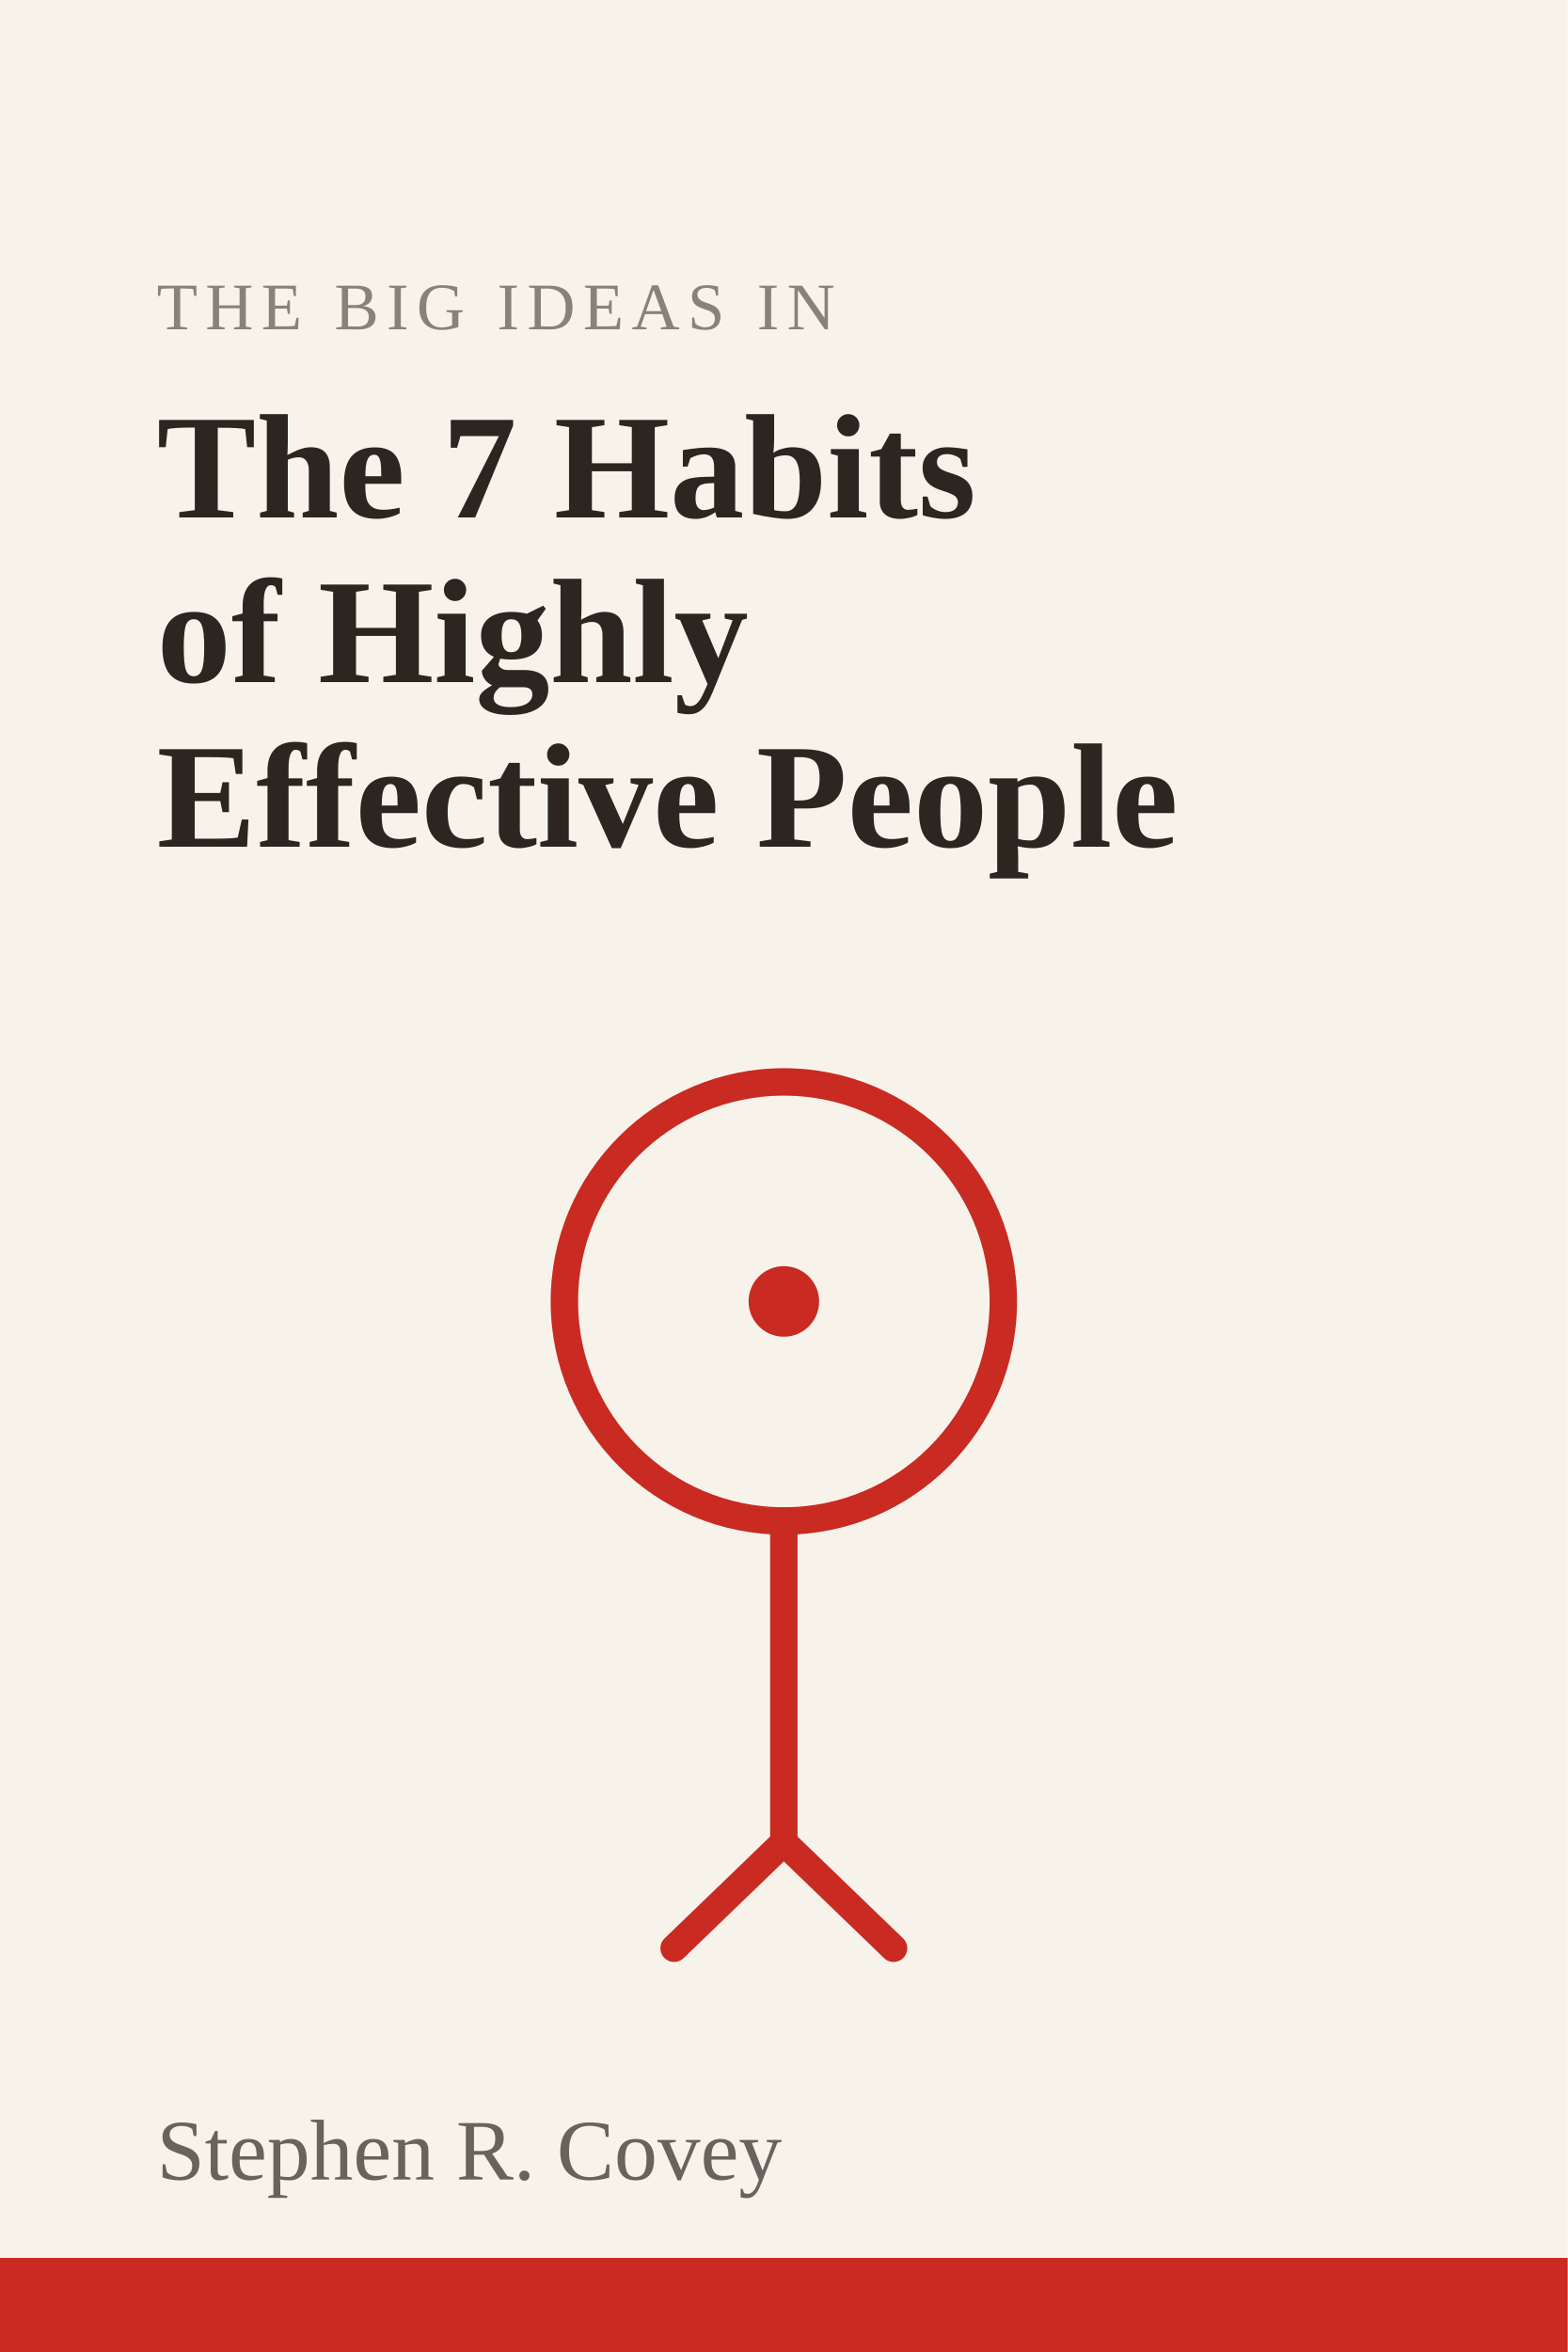
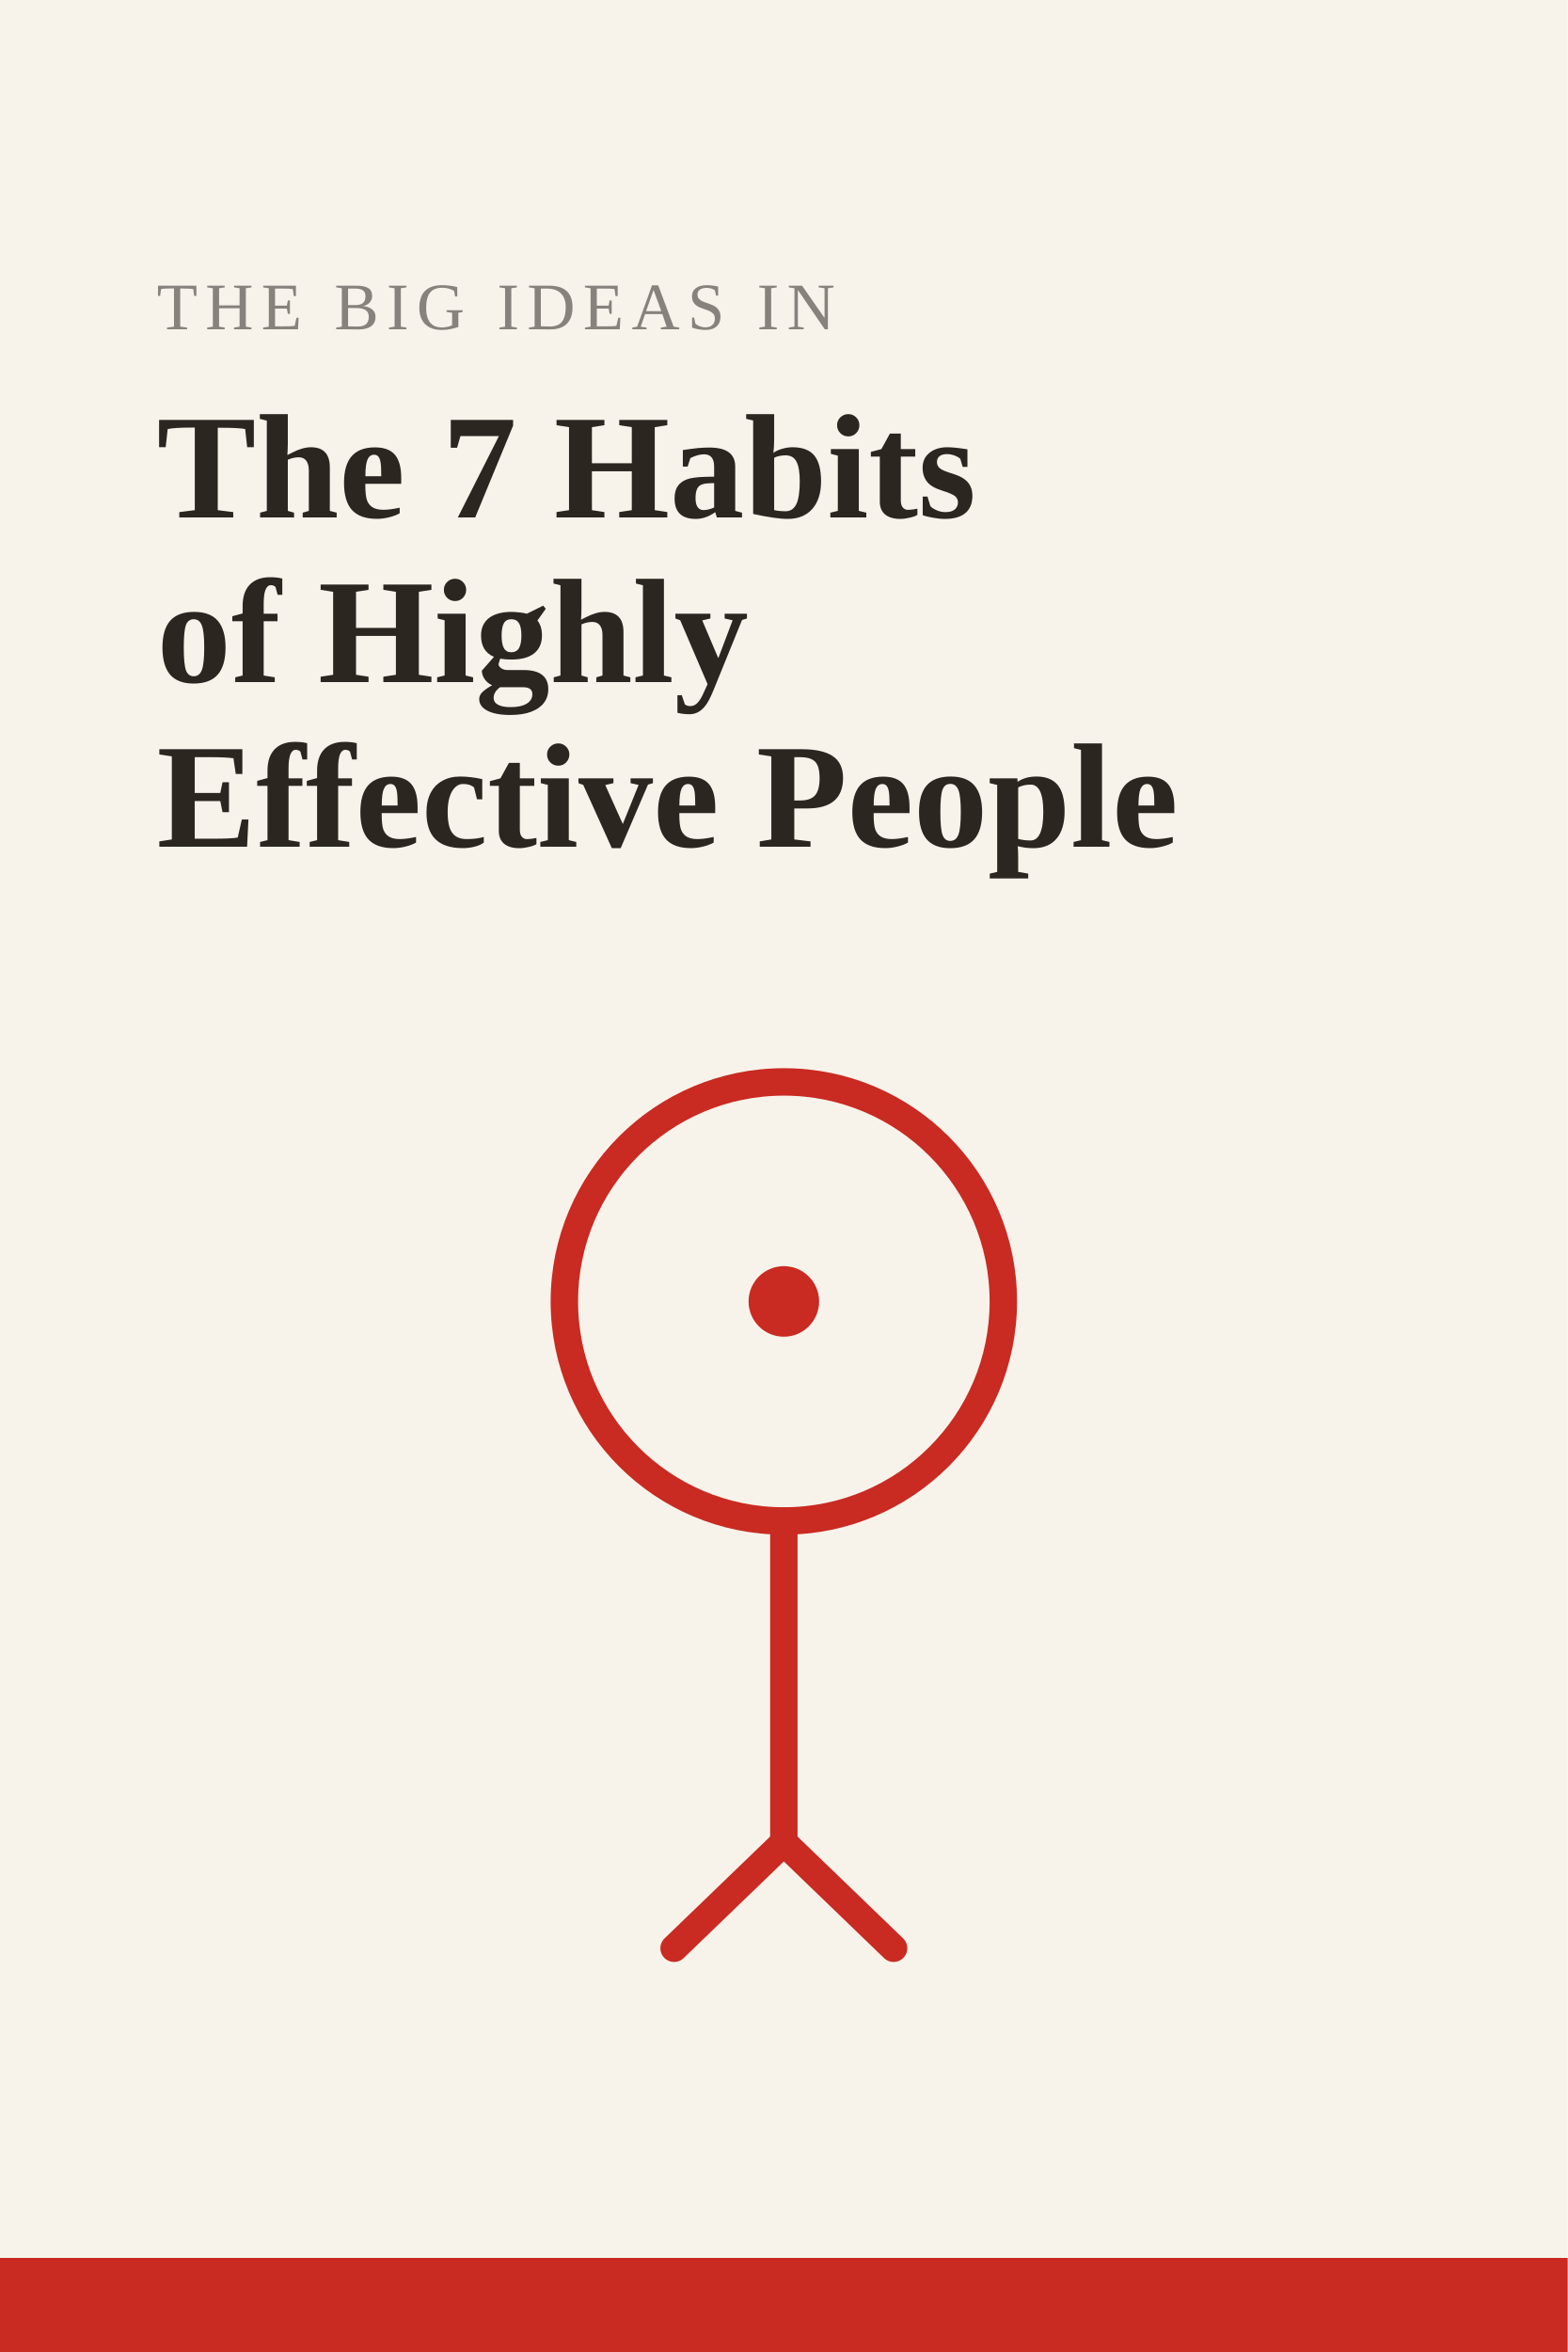
<svg xmlns="http://www.w3.org/2000/svg" viewBox="0 0 400 600" width="400" height="600">
  <rect width="400" height="600" fill="#F7F3EB" />
  <text x="40" y="84" font-family="Georgia, 'Times New Roman', serif" font-size="17" letter-spacing="2" fill="#2B2620" opacity="0.55">THE BIG IDEAS IN</text>
  <text x="40" y="132" font-family="Georgia, 'Times New Roman', serif" font-size="38" font-weight="600" fill="#2B2620">The 7 Habits</text>
  <text x="40" y="174" font-family="Georgia, 'Times New Roman', serif" font-size="38" font-weight="600" fill="#2B2620">of Highly</text>
  <text x="40" y="216" font-family="Georgia, 'Times New Roman', serif" font-size="38" font-weight="600" fill="#2B2620">Effective People</text>
  <g fill="none" stroke="#C92A21" stroke-width="7" stroke-linecap="round" stroke-linejoin="round">
    <circle cx="200" cy="332" r="56" />
    <line x1="200" y1="388" x2="200" y2="470" />
    <line x1="200" y1="470" x2="172" y2="497" />
    <line x1="200" y1="470" x2="228" y2="497" />
    <circle cx="200" cy="332" r="9" fill="#C92A21" stroke="none" />
  </g>
-   <text x="40" y="556" font-family="Georgia, 'Times New Roman', serif" font-size="22" fill="#2B2620" opacity="0.7">Stephen R. Covey</text>
  <rect x="0" y="576" width="400" height="24" fill="#C92A21" />
</svg>
